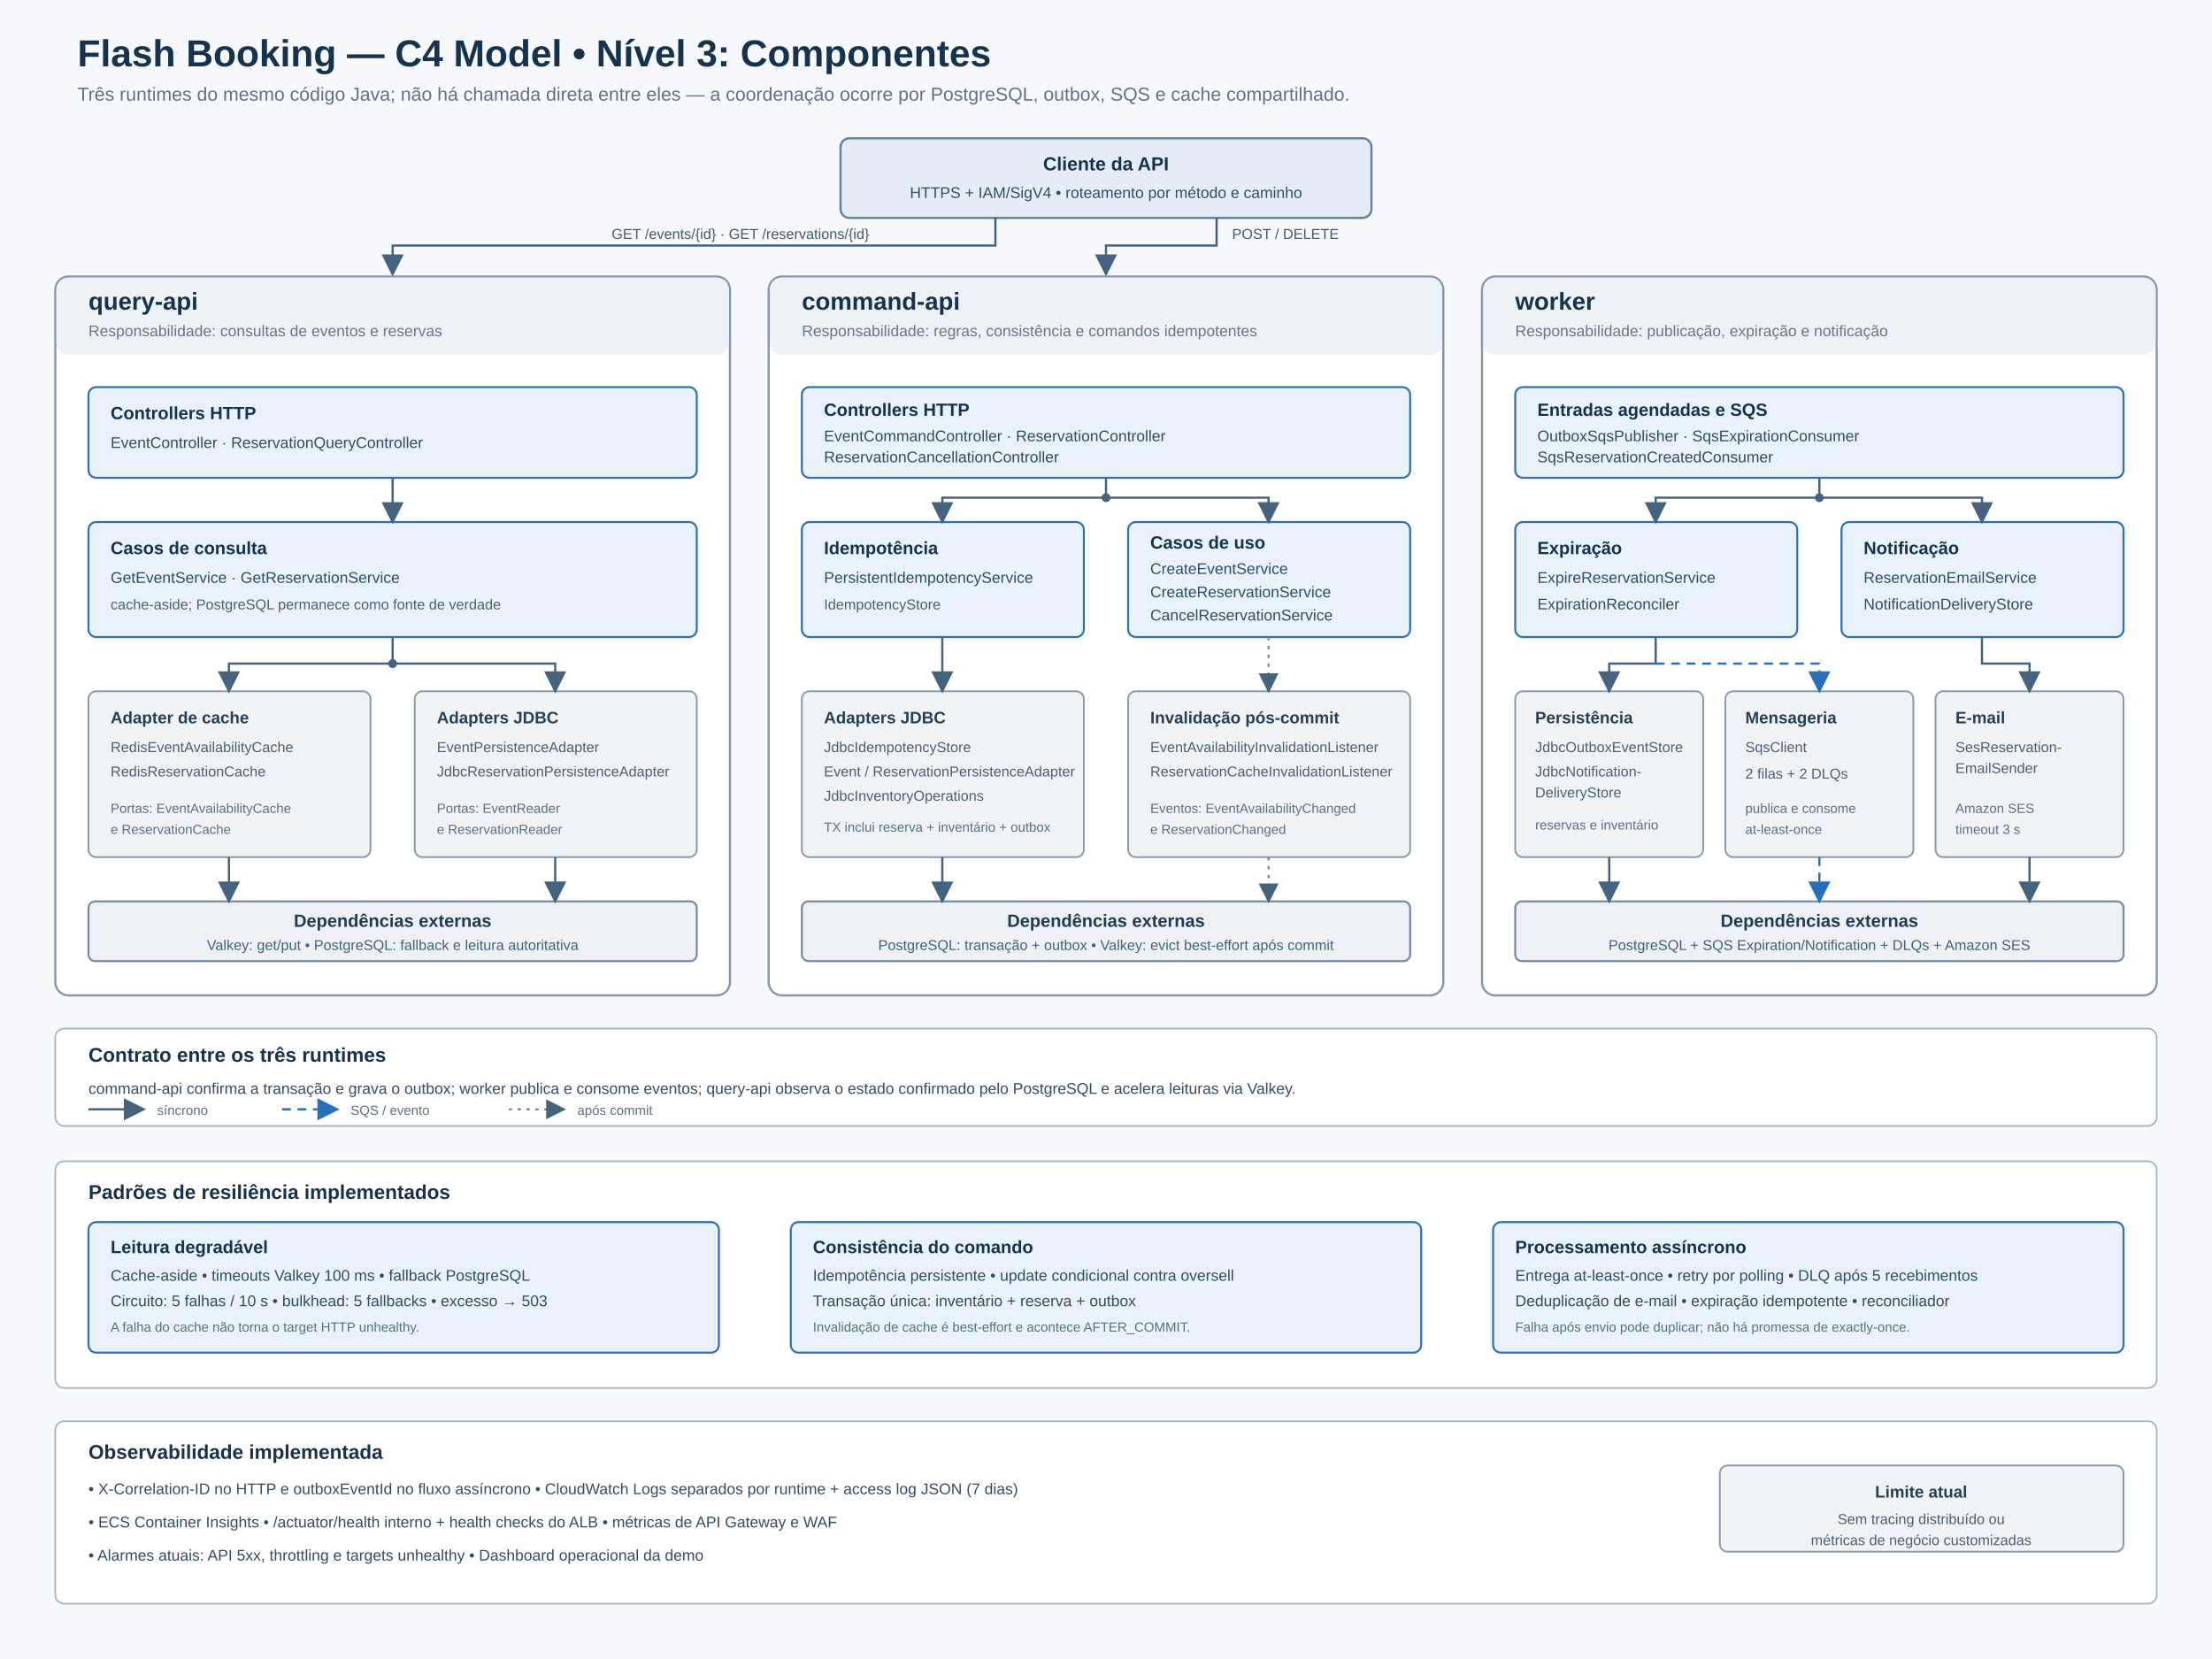
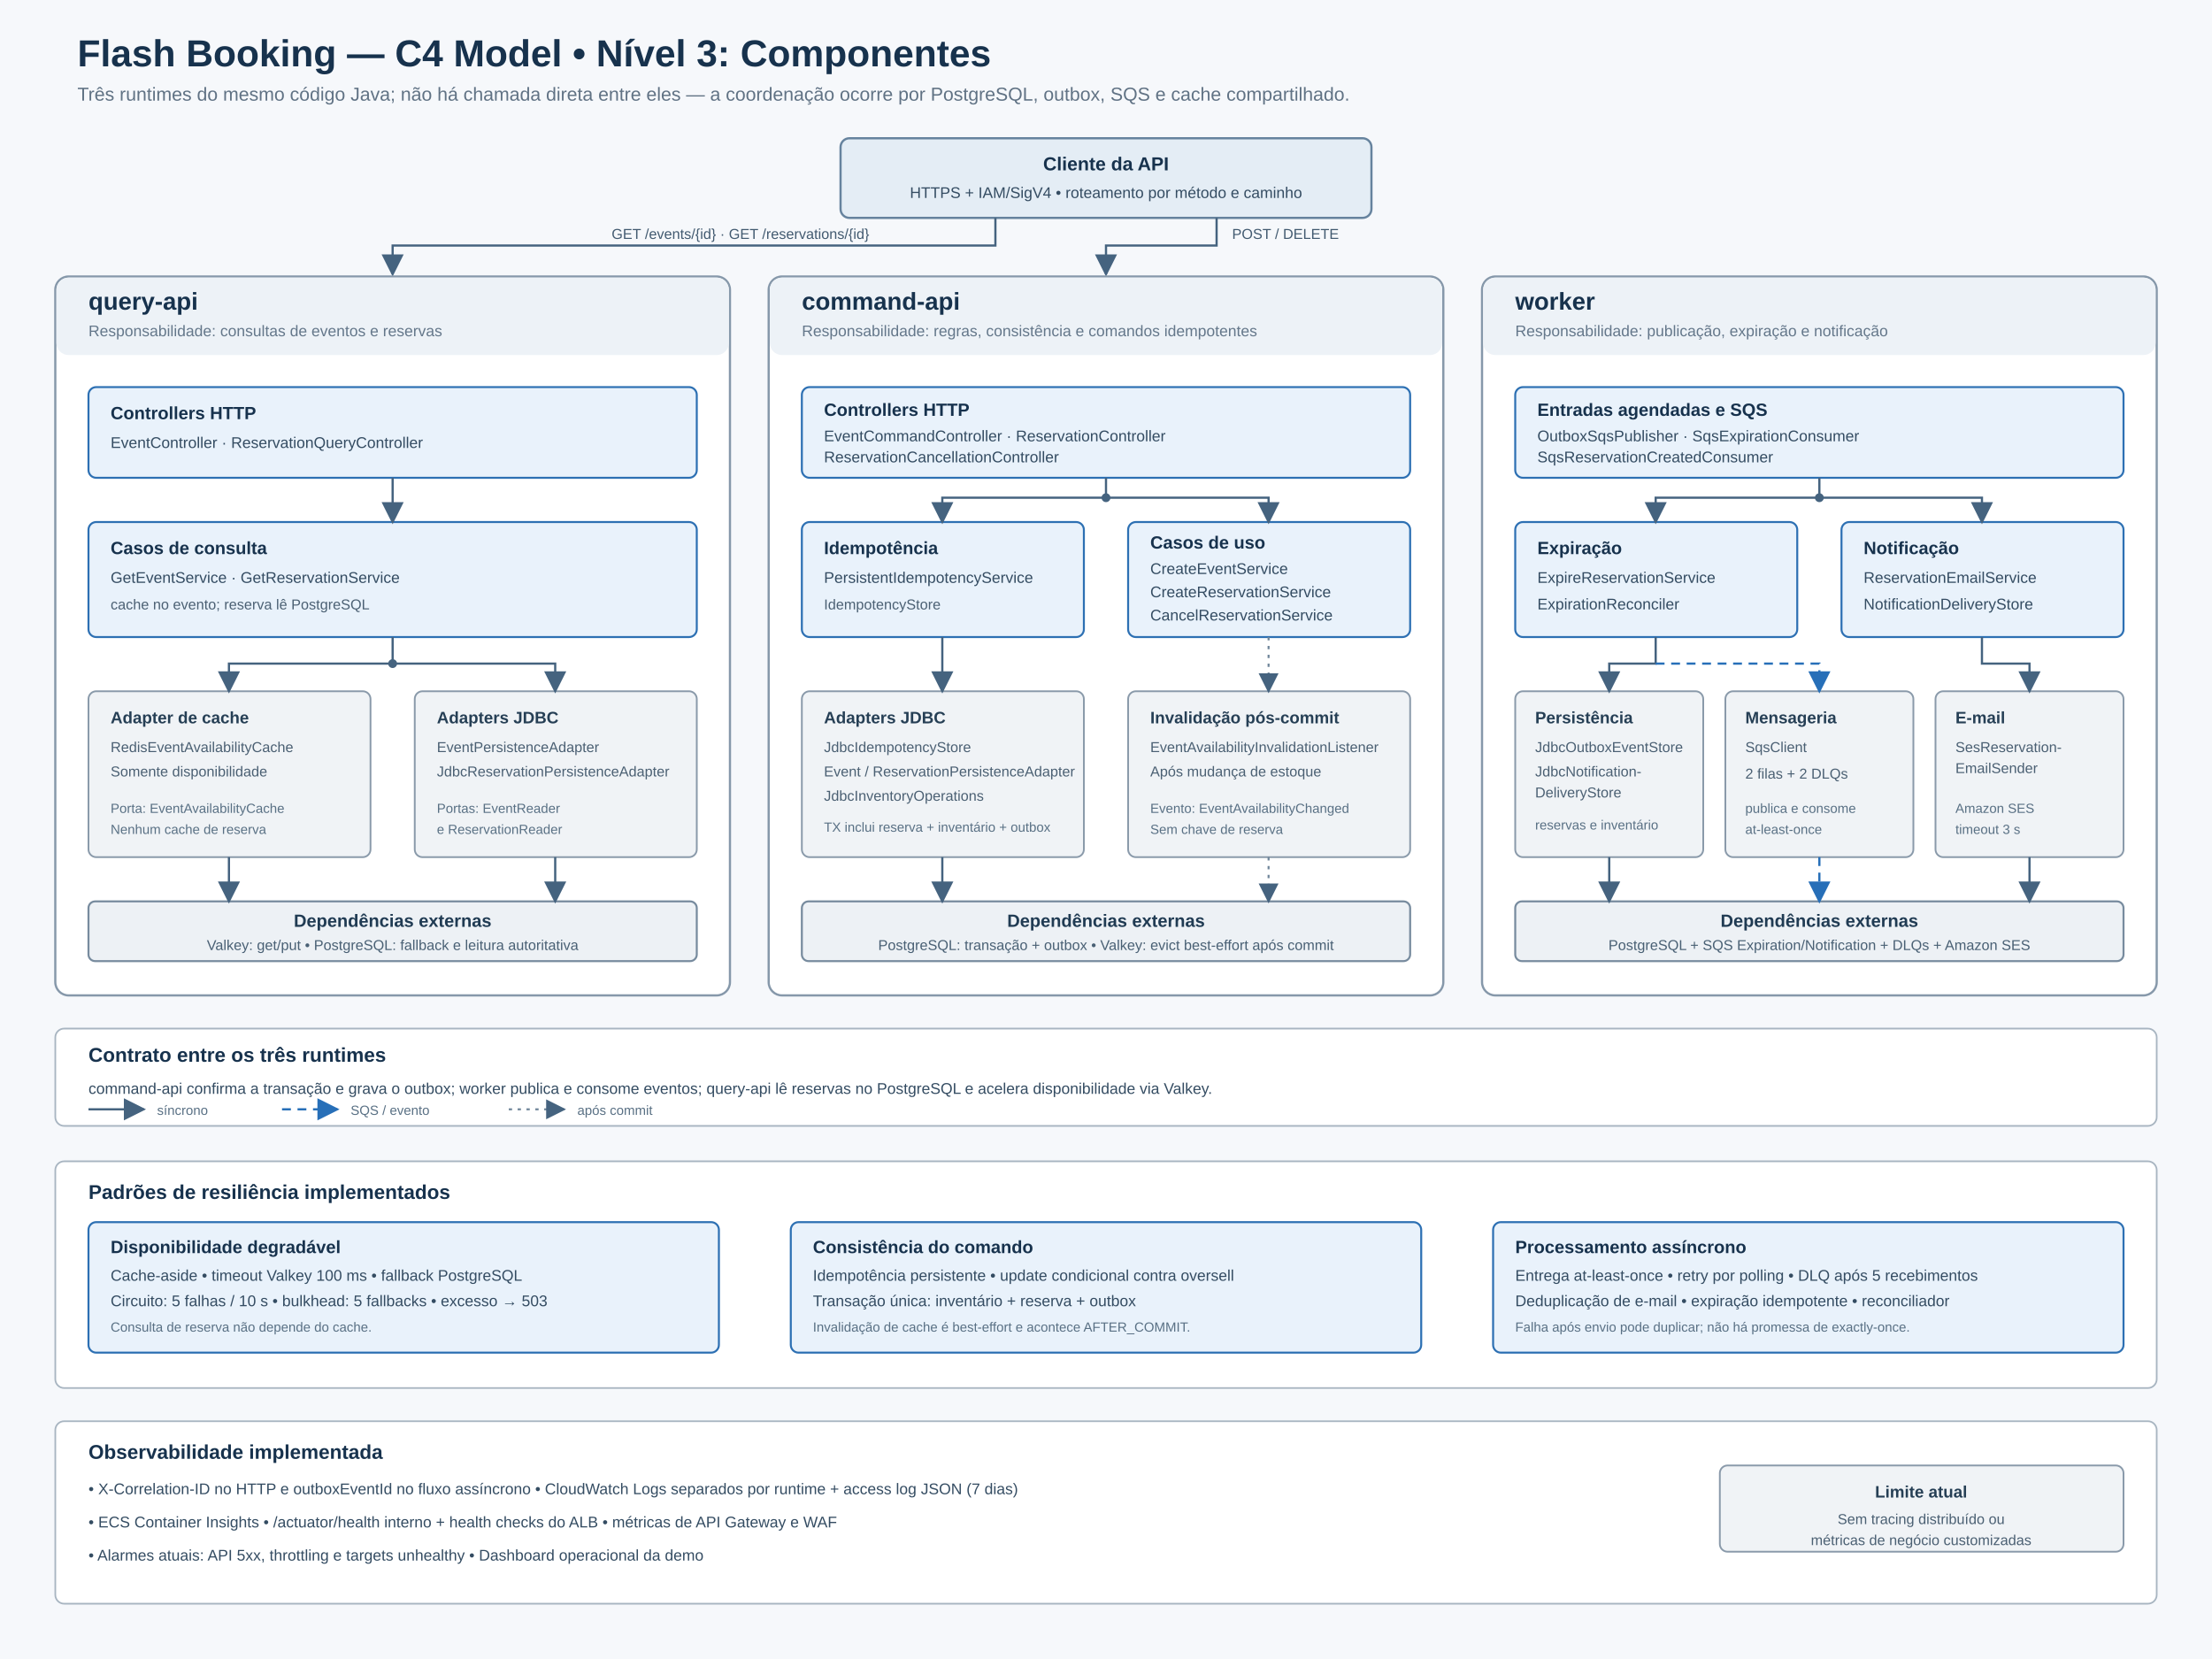
<svg xmlns="http://www.w3.org/2000/svg" width="2000" height="1500" viewBox="0 0 2000 1500" role="img" aria-labelledby="title desc">
  <defs>
    <marker id="arrow" markerWidth="10" markerHeight="10" refX="9" refY="5" orient="auto">
      <path d="M0 0 L10 5 L0 10 Z" fill="#45637f" />
    </marker>
    <marker id="arrowAsync" markerWidth="10" markerHeight="10" refX="9" refY="5" orient="auto">
      <path d="M0 0 L10 5 L0 10 Z" fill="#276fb8" />
    </marker>
    <style>
      .bg{fill:#f6f8fb}.title{font:700 34px Arial,sans-serif;fill:#17324d}.subtitle{font:17px Arial,sans-serif;fill:#607284}.boundary{fill:#fff;stroke:#8698aa;stroke-width:2}.boundaryHead{fill:#edf2f7}.boundaryTitle{font:700 22px Arial,sans-serif;fill:#17324d}.boundarySub{font:14px Arial,sans-serif;fill:#64778a}.component{fill:#e9f2fb;stroke:#2d70b3;stroke-width:1.8}.componentTitle{font:700 16px Arial,sans-serif;fill:#17324d}.componentText{font:14px Arial,sans-serif;fill:#344c62}.adapter{fill:#f0f3f6;stroke:#8a9aaa;stroke-width:1.6}.adapterTitle{font:700 15px Arial,sans-serif;fill:#263f55}.adapterText{font:13px Arial,sans-serif;fill:#4b6073}.external{fill:#edf1f5;stroke:#778b9e;stroke-width:1.8}.externalTitle{font:700 16px Arial,sans-serif;fill:#203b53}.externalText{font:13px Arial,sans-serif;fill:#496074}.flow{fill:none;stroke:#45637f;stroke-width:2;marker-end:url(#arrow)}.async{fill:none;stroke:#276fb8;stroke-width:2;stroke-dasharray:8 6;marker-end:url(#arrowAsync)}.event{fill:none;stroke:#70869a;stroke-width:1.8;stroke-dasharray:3 5;marker-end:url(#arrow)}.label{font:13px Arial,sans-serif;fill:#425a70}.small{font:12px Arial,sans-serif;fill:#597084}.section{fill:#fff;stroke:#a8b5c1;stroke-width:1.5}.sectionHead{font:700 18px Arial,sans-serif;fill:#17324d}.sectionText{font:14px Arial,sans-serif;fill:#344c62}.junction{fill:#45637f}.client{fill:#e4edf5;stroke:#66839e;stroke-width:2}.clientTitle{font:700 17px Arial,sans-serif;fill:#17324d}
    </style>
  </defs>
  <rect width="2000" height="1500" class="bg" />
  <text x="70" y="60" class="title">Flash Booking — C4 Model • Nível 3: Componentes</text>
  <text x="70" y="91" class="subtitle">Três runtimes do mesmo código Java; não há chamada direta entre eles — a coordenação ocorre por PostgreSQL, outbox, SQS e cache compartilhado.</text>
  <rect x="760" y="125" width="480" height="72" rx="8" class="client" />
  <text x="1000" y="154" text-anchor="middle" class="clientTitle">Cliente da API</text>
  <text x="1000" y="179" text-anchor="middle" class="componentText">HTTPS + IAM/SigV4 • roteamento por método e caminho</text>
  <path d="M900 197 V222 H355 V248" class="flow" />
  <text x="553" y="216" class="label">GET /events/{id} · GET /reservations/{id}</text>
  <path d="M1100 197 V222 H1000 V248" class="flow" />
  <text x="1114" y="216" class="label">POST / DELETE</text>
  <rect x="50" y="250" width="610" height="650" rx="12" class="boundary" />
  <rect x="51" y="251" width="608" height="70" rx="11" class="boundaryHead" />
  <text x="80" y="280" class="boundaryTitle">query-api</text>
  <text x="80" y="304" class="boundarySub">Responsabilidade: consultas de eventos e reservas</text>
  <rect x="80" y="350" width="550" height="82" rx="7" class="component" />
  <text x="100" y="379" class="componentTitle">Controllers HTTP</text>
  <text x="100" y="405" class="componentText">EventController · ReservationQueryController</text>
  <rect x="80" y="472" width="550" height="104" rx="7" class="component" />
  <text x="100" y="501" class="componentTitle">Casos de consulta</text>
  <text x="100" y="527" class="componentText">GetEventService · GetReservationService</text>
-   <text x="100" y="551" class="adapterText">cache-aside; PostgreSQL permanece como fonte de verdade</text>
+   <text x="100" y="551" class="adapterText">cache no evento; reserva lê PostgreSQL</text>
  <rect x="80" y="625" width="255" height="150" rx="7" class="adapter" />
  <text x="100" y="654" class="adapterTitle">Adapter de cache</text>
  <text x="100" y="680" class="adapterText">RedisEventAvailabilityCache</text>
-   <text x="100" y="702" class="adapterText">RedisReservationCache</text>
-   <text x="100" y="735" class="small">Portas: EventAvailabilityCache</text>
-   <text x="100" y="754" class="small">e ReservationCache</text>
+   <text x="100" y="702" class="adapterText">Somente disponibilidade</text>
+   <text x="100" y="735" class="small">Porta: EventAvailabilityCache</text>
+   <text x="100" y="754" class="small">Nenhum cache de reserva</text>
  <rect x="375" y="625" width="255" height="150" rx="7" class="adapter" />
  <text x="395" y="654" class="adapterTitle">Adapters JDBC</text>
  <text x="395" y="680" class="adapterText">EventPersistenceAdapter</text>
  <text x="395" y="702" class="adapterText">JdbcReservationPersistenceAdapter</text>
  <text x="395" y="735" class="small">Portas: EventReader</text>
  <text x="395" y="754" class="small">e ReservationReader</text>
  <path d="M355 432 V472" class="flow" />
  <path d="M355 576 V600 H207 V625" class="flow" />
  <path d="M355 600 H502 V625" class="flow" />
  <circle cx="355" cy="600" r="4" class="junction" />
  <rect x="80" y="815" width="550" height="54" rx="6" class="external" />
  <text x="355" y="838" text-anchor="middle" class="externalTitle">Dependências externas</text>
  <text x="355" y="859" text-anchor="middle" class="externalText">Valkey: get/put • PostgreSQL: fallback e leitura autoritativa</text>
  <path d="M207 775 V815" class="flow" />
  <path d="M502 775 V815" class="flow" />
  <rect x="695" y="250" width="610" height="650" rx="12" class="boundary" />
  <rect x="696" y="251" width="608" height="70" rx="11" class="boundaryHead" />
  <text x="725" y="280" class="boundaryTitle">command-api</text>
  <text x="725" y="304" class="boundarySub">Responsabilidade: regras, consistência e comandos idempotentes</text>
  <rect x="725" y="350" width="550" height="82" rx="7" class="component" />
  <text x="745" y="376" class="componentTitle">Controllers HTTP</text>
  <text x="745" y="399" class="componentText">EventCommandController · ReservationController</text>
  <text x="745" y="418" class="componentText">ReservationCancellationController</text>
  <rect x="725" y="472" width="255" height="104" rx="7" class="component" />
  <text x="745" y="501" class="componentTitle">Idempotência</text>
  <text x="745" y="527" class="componentText">PersistentIdempotencyService</text>
  <text x="745" y="551" class="adapterText">IdempotencyStore</text>
  <rect x="1020" y="472" width="255" height="104" rx="7" class="component" />
  <text x="1040" y="496" class="componentTitle">Casos de uso</text>
  <text x="1040" y="519" class="componentText">CreateEventService</text>
  <text x="1040" y="540" class="componentText">CreateReservationService</text>
  <text x="1040" y="561" class="componentText">CancelReservationService</text>
  <rect x="725" y="625" width="255" height="150" rx="7" class="adapter" />
  <text x="745" y="654" class="adapterTitle">Adapters JDBC</text>
  <text x="745" y="680" class="adapterText">JdbcIdempotencyStore</text>
  <text x="745" y="702" class="adapterText">Event / ReservationPersistenceAdapter</text>
  <text x="745" y="724" class="adapterText">JdbcInventoryOperations</text>
  <text x="745" y="752" class="small">TX inclui reserva + inventário + outbox</text>
  <rect x="1020" y="625" width="255" height="150" rx="7" class="adapter" />
  <text x="1040" y="654" class="adapterTitle">Invalidação pós-commit</text>
  <text x="1040" y="680" class="adapterText">EventAvailabilityInvalidationListener</text>
-   <text x="1040" y="702" class="adapterText">ReservationCacheInvalidationListener</text>
-   <text x="1040" y="735" class="small">Eventos: EventAvailabilityChanged</text>
-   <text x="1040" y="754" class="small">e ReservationChanged</text>
+   <text x="1040" y="702" class="adapterText">Após mudança de estoque</text>
+   <text x="1040" y="735" class="small">Evento: EventAvailabilityChanged</text>
+   <text x="1040" y="754" class="small">Sem chave de reserva</text>
  <path d="M1000 432 V450 H852 V472" class="flow" />
  <path d="M1000 450 H1147 V472" class="flow" />
  <circle cx="1000" cy="450" r="4" class="junction" />
  <path d="M852 576 V625" class="flow" />
  <path d="M1147 576 V625" class="event" />
  <rect x="725" y="815" width="550" height="54" rx="6" class="external" />
  <text x="1000" y="838" text-anchor="middle" class="externalTitle">Dependências externas</text>
  <text x="1000" y="859" text-anchor="middle" class="externalText">PostgreSQL: transação + outbox • Valkey: evict best-effort após commit</text>
  <path d="M852 775 V815" class="flow" />
  <path d="M1147 775 V815" class="event" />
  <rect x="1340" y="250" width="610" height="650" rx="12" class="boundary" />
  <rect x="1341" y="251" width="608" height="70" rx="11" class="boundaryHead" />
  <text x="1370" y="280" class="boundaryTitle">worker</text>
  <text x="1370" y="304" class="boundarySub">Responsabilidade: publicação, expiração e notificação</text>
  <rect x="1370" y="350" width="550" height="82" rx="7" class="component" />
  <text x="1390" y="376" class="componentTitle">Entradas agendadas e SQS</text>
  <text x="1390" y="399" class="componentText">OutboxSqsPublisher · SqsExpirationConsumer</text>
  <text x="1390" y="418" class="componentText">SqsReservationCreatedConsumer</text>
  <rect x="1370" y="472" width="255" height="104" rx="7" class="component" />
  <text x="1390" y="501" class="componentTitle">Expiração</text>
  <text x="1390" y="527" class="componentText">ExpireReservationService</text>
  <text x="1390" y="551" class="componentText">ExpirationReconciler</text>
  <rect x="1665" y="472" width="255" height="104" rx="7" class="component" />
  <text x="1685" y="501" class="componentTitle">Notificação</text>
  <text x="1685" y="527" class="componentText">ReservationEmailService</text>
  <text x="1685" y="551" class="componentText">NotificationDeliveryStore</text>
  <rect x="1370" y="625" width="170" height="150" rx="7" class="adapter" />
  <text x="1388" y="654" class="adapterTitle">Persistência</text>
  <text x="1388" y="680" class="adapterText">JdbcOutboxEventStore</text>
  <text x="1388" y="702" class="adapterText">JdbcNotification-</text>
  <text x="1388" y="721" class="adapterText">DeliveryStore</text>
  <text x="1388" y="750" class="small">reservas e inventário</text>
  <rect x="1560" y="625" width="170" height="150" rx="7" class="adapter" />
  <text x="1578" y="654" class="adapterTitle">Mensageria</text>
  <text x="1578" y="680" class="adapterText">SqsClient</text>
  <text x="1578" y="704" class="adapterText">2 filas + 2 DLQs</text>
  <text x="1578" y="735" class="small">publica e consome</text>
  <text x="1578" y="754" class="small">at-least-once</text>
  <rect x="1750" y="625" width="170" height="150" rx="7" class="adapter" />
  <text x="1768" y="654" class="adapterTitle">E-mail</text>
  <text x="1768" y="680" class="adapterText">SesReservation-</text>
  <text x="1768" y="699" class="adapterText">EmailSender</text>
  <text x="1768" y="735" class="small">Amazon SES</text>
  <text x="1768" y="754" class="small">timeout 3 s</text>
  <path d="M1645 432 V450 H1497 V472" class="flow" />
  <path d="M1645 450 H1792 V472" class="flow" />
  <circle cx="1645" cy="450" r="4" class="junction" />
  <path d="M1497 576 V600 H1455 V625" class="flow" />
  <path d="M1497 600 H1645 V625" class="async" />
  <path d="M1792 576 V600 H1835 V625" class="flow" />
  <rect x="1370" y="815" width="550" height="54" rx="6" class="external" />
  <text x="1645" y="838" text-anchor="middle" class="externalTitle">Dependências externas</text>
  <text x="1645" y="859" text-anchor="middle" class="externalText">PostgreSQL + SQS Expiration/Notification + DLQs + Amazon SES</text>
  <path d="M1455 775 V815" class="flow" />
  <path d="M1645 775 V815" class="async" />
  <path d="M1835 775 V815" class="flow" />
  <rect x="50" y="930" width="1900" height="88" rx="8" class="section" />
  <text x="80" y="960" class="sectionHead">Contrato entre os três runtimes</text>
-   <text x="80" y="989" class="sectionText">command-api confirma a transação e grava o outbox; worker publica e consome eventos; query-api observa o estado confirmado pelo PostgreSQL e acelera leituras via Valkey.</text>
+   <text x="80" y="989" class="sectionText">command-api confirma a transação e grava o outbox; worker publica e consome eventos; query-api lê reservas no PostgreSQL e acelera disponibilidade via Valkey.</text>
  <line x1="80" y1="1003" x2="130" y2="1003" class="flow" />
  <text x="142" y="1008" class="small">síncrono</text>
  <line x1="255" y1="1003" x2="305" y2="1003" class="async" />
  <text x="317" y="1008" class="small">SQS / evento</text>
  <line x1="460" y1="1003" x2="510" y2="1003" class="event" />
  <text x="522" y="1008" class="small">após commit</text>
  <rect x="50" y="1050" width="1900" height="205" rx="8" class="section" />
  <text x="80" y="1084" class="sectionHead">Padrões de resiliência implementados</text>
  <rect x="80" y="1105" width="570" height="118" rx="7" class="component" />
-   <text x="100" y="1133" class="componentTitle">Leitura degradável</text>
-   <text x="100" y="1158" class="componentText">Cache-aside • timeouts Valkey 100 ms • fallback PostgreSQL</text>
+   <text x="100" y="1133" class="componentTitle">Disponibilidade degradável</text>
+   <text x="100" y="1158" class="componentText">Cache-aside • timeout Valkey 100 ms • fallback PostgreSQL</text>
  <text x="100" y="1181" class="componentText">Circuito: 5 falhas / 10 s • bulkhead: 5 fallbacks • excesso → 503</text>
-   <text x="100" y="1204" class="small">A falha do cache não torna o target HTTP unhealthy.</text>
+   <text x="100" y="1204" class="small">Consulta de reserva não depende do cache.</text>
  <rect x="715" y="1105" width="570" height="118" rx="7" class="component" />
  <text x="735" y="1133" class="componentTitle">Consistência do comando</text>
  <text x="735" y="1158" class="componentText">Idempotência persistente • update condicional contra oversell</text>
  <text x="735" y="1181" class="componentText">Transação única: inventário + reserva + outbox</text>
  <text x="735" y="1204" class="small">Invalidação de cache é best-effort e acontece AFTER_COMMIT.</text>
  <rect x="1350" y="1105" width="570" height="118" rx="7" class="component" />
  <text x="1370" y="1133" class="componentTitle">Processamento assíncrono</text>
  <text x="1370" y="1158" class="componentText">Entrega at-least-once • retry por polling • DLQ após 5 recebimentos</text>
  <text x="1370" y="1181" class="componentText">Deduplicação de e-mail • expiração idempotente • reconciliador</text>
  <text x="1370" y="1204" class="small">Falha após envio pode duplicar; não há promessa de exactly-once.</text>
  <rect x="50" y="1285" width="1900" height="165" rx="8" class="section" />
  <text x="80" y="1319" class="sectionHead">Observabilidade implementada</text>
  <text x="80" y="1351" class="sectionText">• X-Correlation-ID no HTTP e outboxEventId no fluxo assíncrono  • CloudWatch Logs separados por runtime + access log JSON (7 dias)</text>
  <text x="80" y="1381" class="sectionText">• ECS Container Insights  • /actuator/health interno + health checks do ALB  • métricas de API Gateway e WAF</text>
  <text x="80" y="1411" class="sectionText">• Alarmes atuais: API 5xx, throttling e targets unhealthy  • Dashboard operacional da demo</text>
  <rect x="1555" y="1325" width="365" height="78" rx="7" class="adapter" />
  <text x="1737" y="1354" text-anchor="middle" class="adapterTitle">Limite atual</text>
  <text x="1737" y="1378" text-anchor="middle" class="adapterText">Sem tracing distribuído ou</text>
  <text x="1737" y="1397" text-anchor="middle" class="adapterText">métricas de negócio customizadas</text>
</svg>
